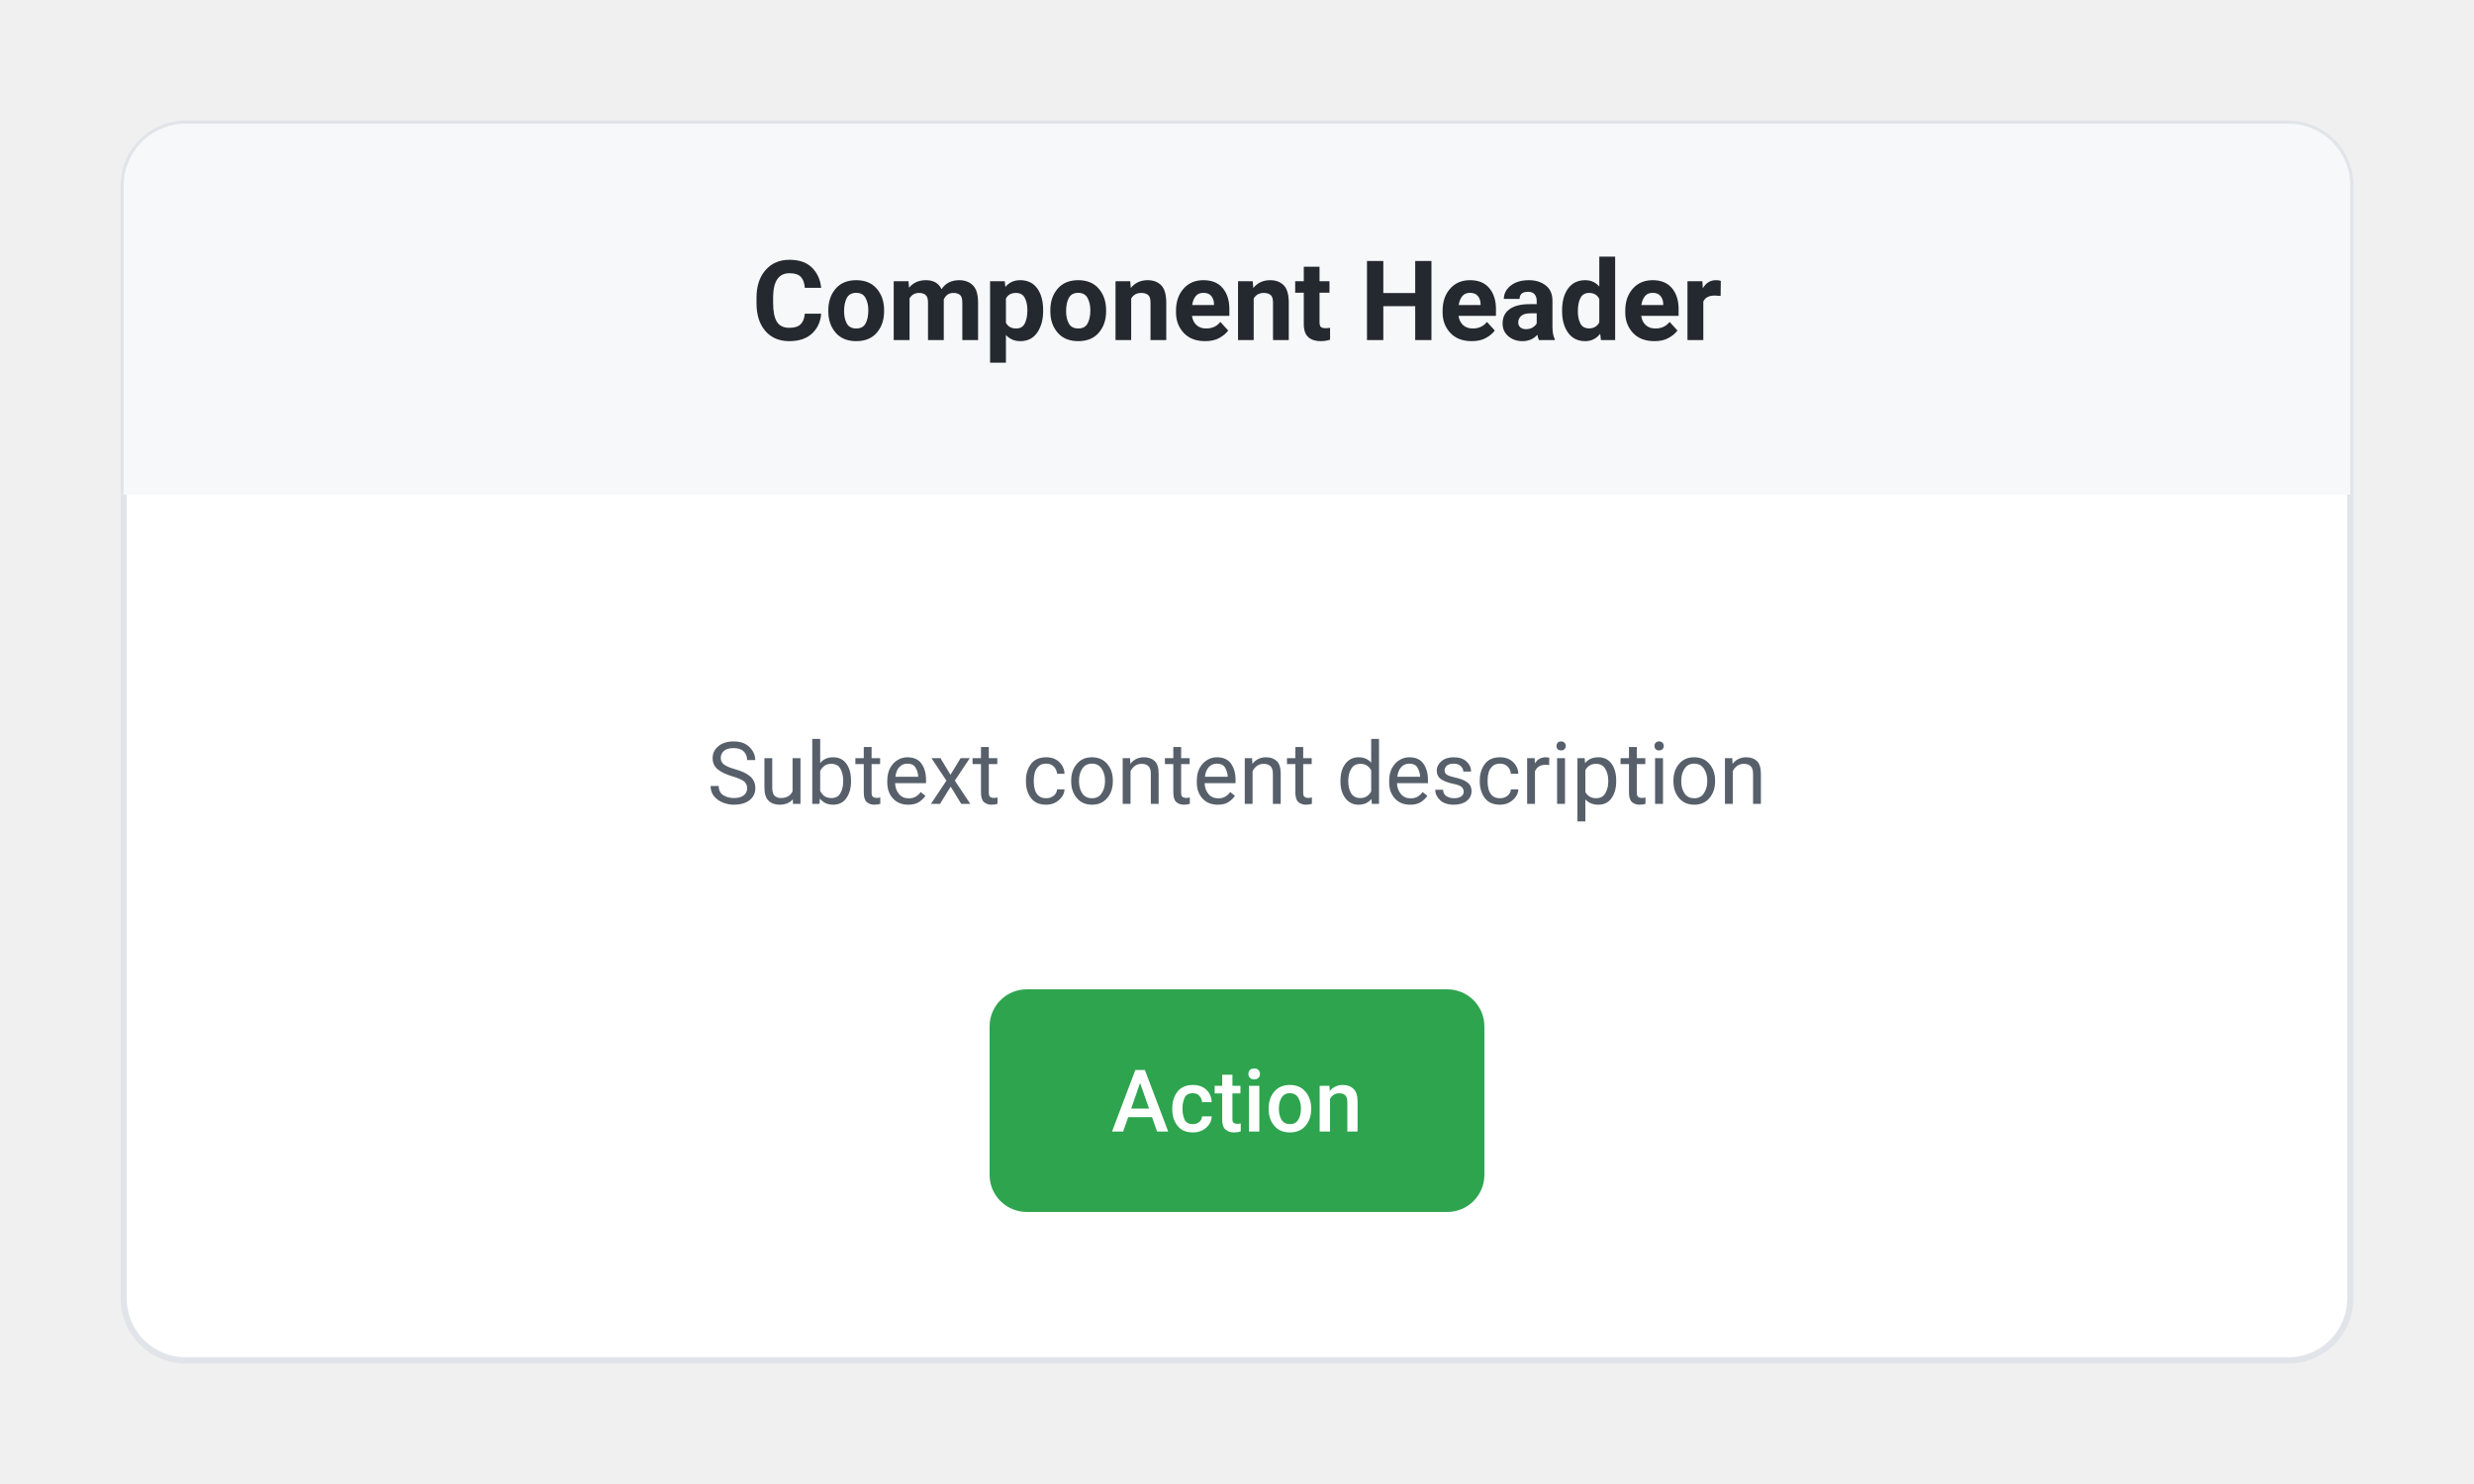
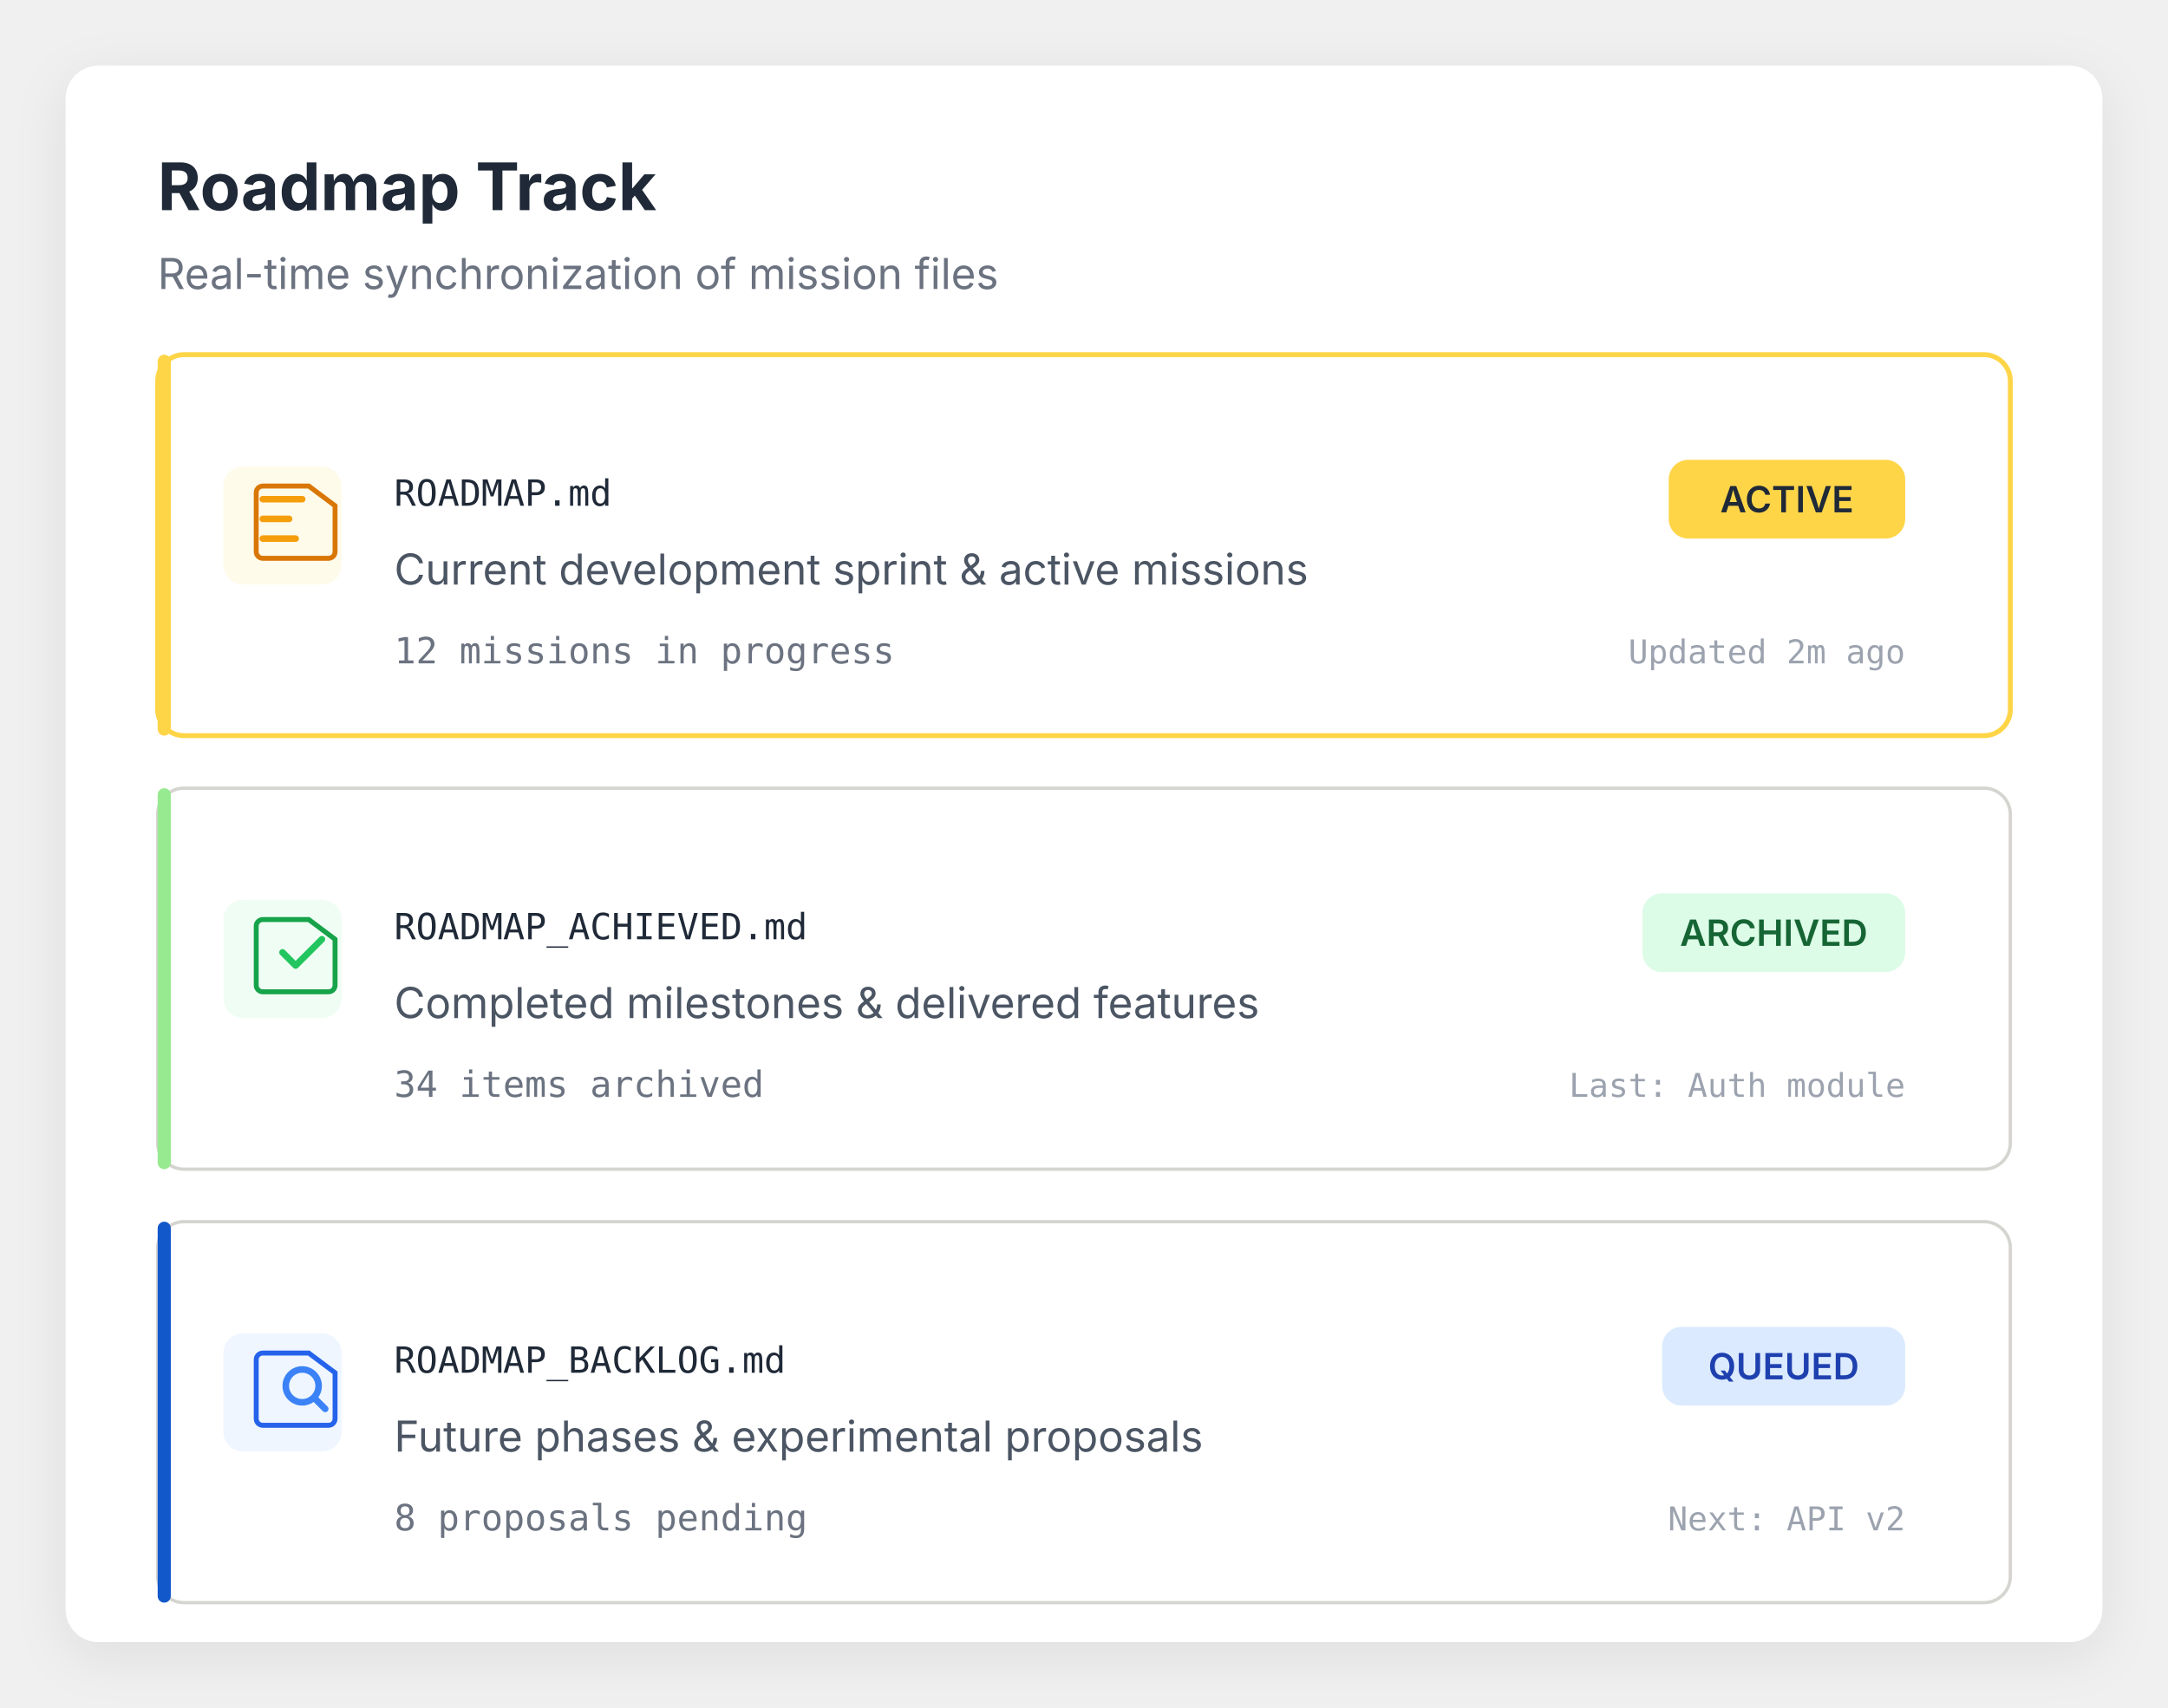
- <svg xmlns="http://www.w3.org/2000/svg" width="400" height="240" viewBox="0 0 400 240" fill="none">
-   <rect x="20" y="20" width="360" height="200" rx="10" fill="#ffffff" stroke="#e1e4e8" stroke-width="1" />
-   <rect x="20" y="20" width="360" height="60" rx="10" fill="#f6f8fa" />
-   <rect x="20" y="70" width="360" height="10" fill="#f6f8fa" />
-   <text x="200" y="55" font-family="ui-sans-serif, system-ui, -apple-system, BlinkMacSystemFont, 'Segoe UI', Roboto, 'Helvetica Neue', Arial, sans-serif" font-size="18" font-weight="600" text-anchor="middle" fill="#24292f">Component Header</text>
-   <text x="200" y="130" font-family="ui-sans-serif, system-ui, -apple-system, BlinkMacSystemFont, 'Segoe UI', Roboto, 'Helvetica Neue', Arial, sans-serif" font-size="14" text-anchor="middle" fill="#57606a">Subtext content description</text>
-   <rect x="160" y="160" width="80" height="36" rx="6" fill="#2ea44f" />
-   <text x="200" y="183" font-family="ui-sans-serif, system-ui, -apple-system, BlinkMacSystemFont, 'Segoe UI', Roboto, 'Helvetica Neue', Arial, sans-serif" font-size="14" font-weight="500" text-anchor="middle" fill="#ffffff">Action</text>
+ <svg xmlns="http://www.w3.org/2000/svg" viewBox="0 0 660 520">
+   <defs>
+     <filter id="shadow" x="-50%" y="-50%" width="200%" height="200%">
+       <feDropShadow dx="0" dy="4" stdDeviation="8" flood-opacity="0.08" />
+     </filter>
+   </defs>
+   <g id="component_root">
+     <rect x="20" y="20" width="620" height="480" rx="10" fill="#ffffff" filter="url(#shadow)" />
+     <text x="48" y="64" font-family="Plus Jakarta Sans, Inter, sans-serif" font-weight="700" font-size="20" fill="#1f2937">Roadmap Track</text>
+     <text x="48" y="88" font-family="Inter, system-ui, sans-serif" font-size="13" fill="#6b7280">Real-time synchronization of mission files</text>
+     <g transform="translate(48, 108)">
+       <rect x="0" y="0" width="564" height="116" rx="8" fill="#ffffff" stroke="#ffd548" stroke-width="1.5" />
+       <rect x="0" y="0" width="4" height="116" rx="2" fill="#ffd548" />
+       <rect x="20" y="34" width="36" height="36" rx="6" fill="#fffbeb" />
+       <path d="M32 44h12M32 50h8M32 56h10" stroke="#f59e0b" stroke-width="2" stroke-linecap="round" />
+       <path d="M54 46v14a2 2 0 01-2 2H32a2 2 0 01-2-2V42a2 2 0 012-2h14l8 6z" fill="none" stroke="#d97706" stroke-width="1.5" />
+       <text x="72" y="46" font-family="Roboto Mono, monospace" font-size="11" font-weight="500" fill="#1f2937">ROADMAP.md</text>
+       <rect x="460" y="32" width="72" height="24" rx="6" fill="#ffd548" />
+       <text x="496" y="48" font-family="Inter, system-ui, sans-serif" font-size="11" font-weight="600" fill="#1f2937" text-anchor="middle">ACTIVE</text>
+       <text x="72" y="70" font-family="Inter, system-ui, sans-serif" font-size="13" fill="#4b5563">Current development sprint &amp; active missions</text>
+       <text x="72" y="94" font-family="Roboto Mono, monospace" font-size="11" fill="#6b7280">12 missions in progress</text>
+       <text x="532" y="94" font-family="Roboto Mono, monospace" font-size="10" fill="#9ca3af" text-anchor="end">Updated 2m ago</text>
+     </g>
+     <g transform="translate(48, 240)">
+       <rect x="0" y="0" width="564" height="116" rx="8" fill="#ffffff" stroke="#d5d4d0" stroke-width="1" />
+       <rect x="0" y="0" width="4" height="116" rx="2" fill="#97ea90" />
+       <rect x="20" y="34" width="36" height="36" rx="6" fill="#f0fdf4" />
+       <path d="M38 50l4 4 8-8" stroke="#22c55e" stroke-width="2" stroke-linecap="round" stroke-linejoin="round" fill="none" />
+       <path d="M54 46v14a2 2 0 01-2 2H32a2 2 0 01-2-2V42a2 2 0 012-2h14l8 6z" fill="none" stroke="#16a34a" stroke-width="1.5" />
+       <text x="72" y="46" font-family="Roboto Mono, monospace" font-size="11" font-weight="500" fill="#1f2937">ROADMAP_ACHIEVED.md</text>
+       <rect x="452" y="32" width="80" height="24" rx="6" fill="#dcfce7" />
+       <text x="492" y="48" font-family="Inter, system-ui, sans-serif" font-size="11" font-weight="600" fill="#166534" text-anchor="middle">ARCHIVED</text>
+       <text x="72" y="70" font-family="Inter, system-ui, sans-serif" font-size="13" fill="#4b5563">Completed milestones &amp; delivered features</text>
+       <text x="72" y="94" font-family="Roboto Mono, monospace" font-size="11" fill="#6b7280">34 items archived</text>
+       <text x="532" y="94" font-family="Roboto Mono, monospace" font-size="10" fill="#9ca3af" text-anchor="end">Last: Auth module</text>
+     </g>
+     <g transform="translate(48, 372)">
+       <rect x="0" y="0" width="564" height="116" rx="8" fill="#ffffff" stroke="#d5d4d0" stroke-width="1" />
+       <rect x="0" y="0" width="4" height="116" rx="2" fill="#1258ca" />
+       <rect x="20" y="34" width="36" height="36" rx="6" fill="#eff6ff" />
+       <circle cx="44" cy="50" r="5" stroke="#3b82f6" stroke-width="2" fill="none" />
+       <path d="M48 54l3 3" stroke="#3b82f6" stroke-width="2" stroke-linecap="round" />
+       <path d="M54 46v14a2 2 0 01-2 2H32a2 2 0 01-2-2V42a2 2 0 012-2h14l8 6z" fill="none" stroke="#2563eb" stroke-width="1.5" />
+       <text x="72" y="46" font-family="Roboto Mono, monospace" font-size="11" font-weight="500" fill="#1f2937">ROADMAP_BACKLOG.md</text>
+       <rect x="458" y="32" width="74" height="24" rx="6" fill="#dbeafe" />
+       <text x="495" y="48" font-family="Inter, system-ui, sans-serif" font-size="11" font-weight="600" fill="#1e40af" text-anchor="middle">QUEUED</text>
+       <text x="72" y="70" font-family="Inter, system-ui, sans-serif" font-size="13" fill="#4b5563">Future phases &amp; experimental proposals</text>
+       <text x="72" y="94" font-family="Roboto Mono, monospace" font-size="11" fill="#6b7280">8 proposals pending</text>
+       <text x="532" y="94" font-family="Roboto Mono, monospace" font-size="10" fill="#9ca3af" text-anchor="end">Next: API v2</text>
+     </g>
+   </g>
</svg>
